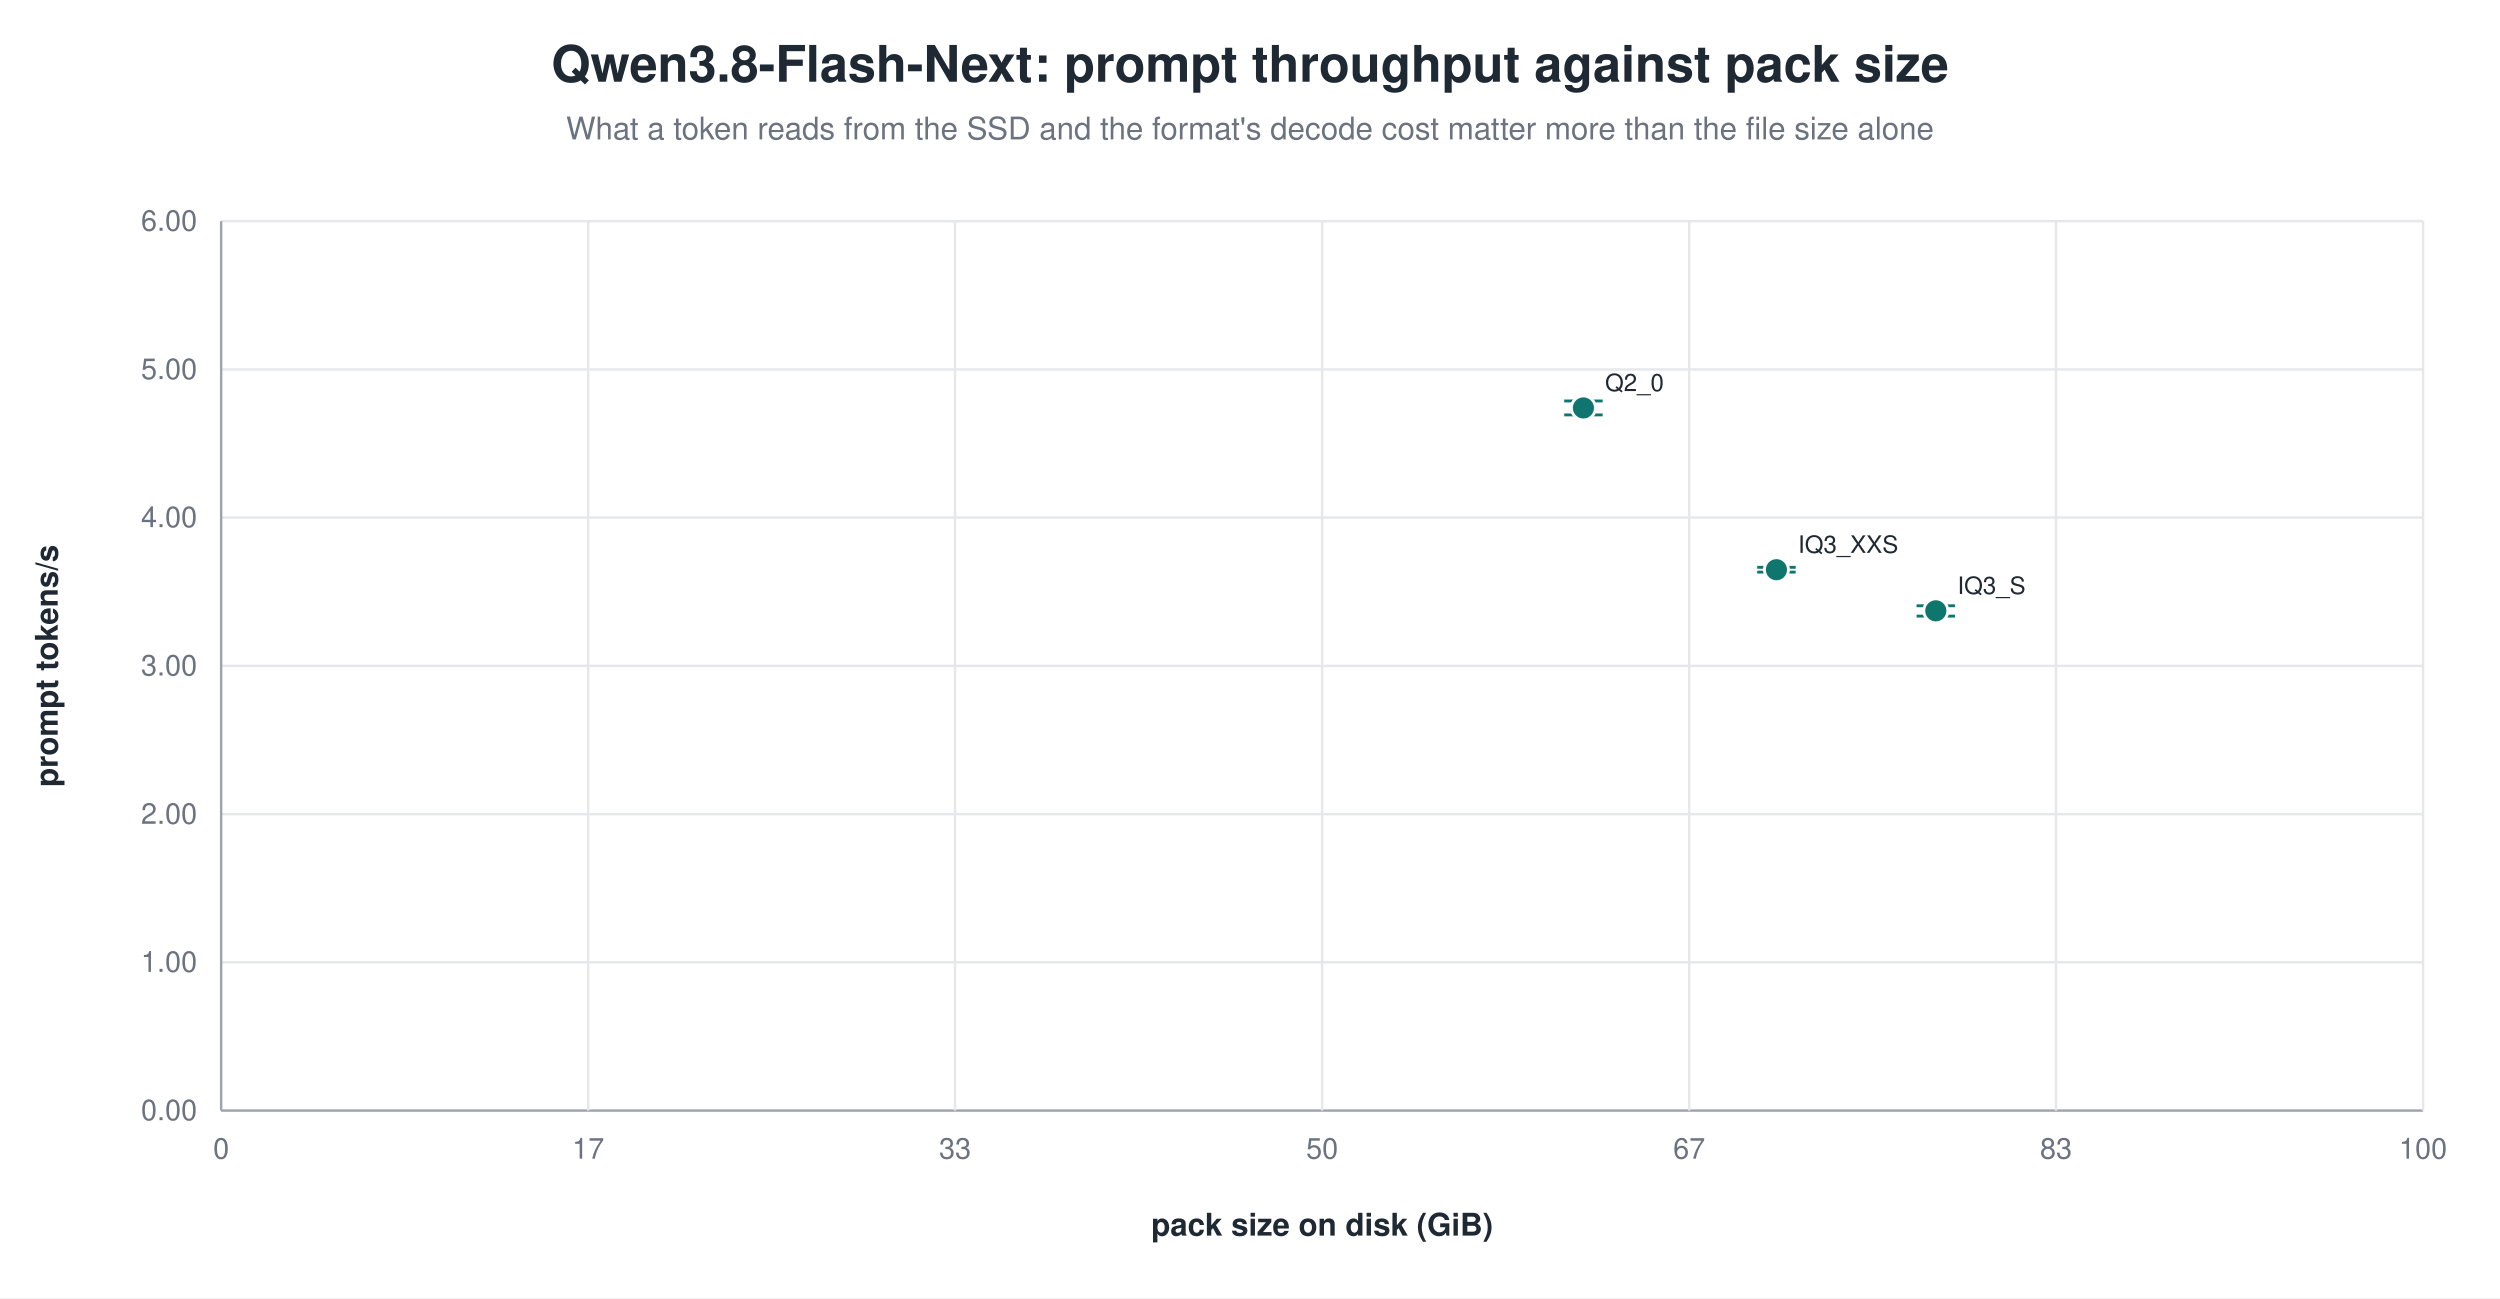
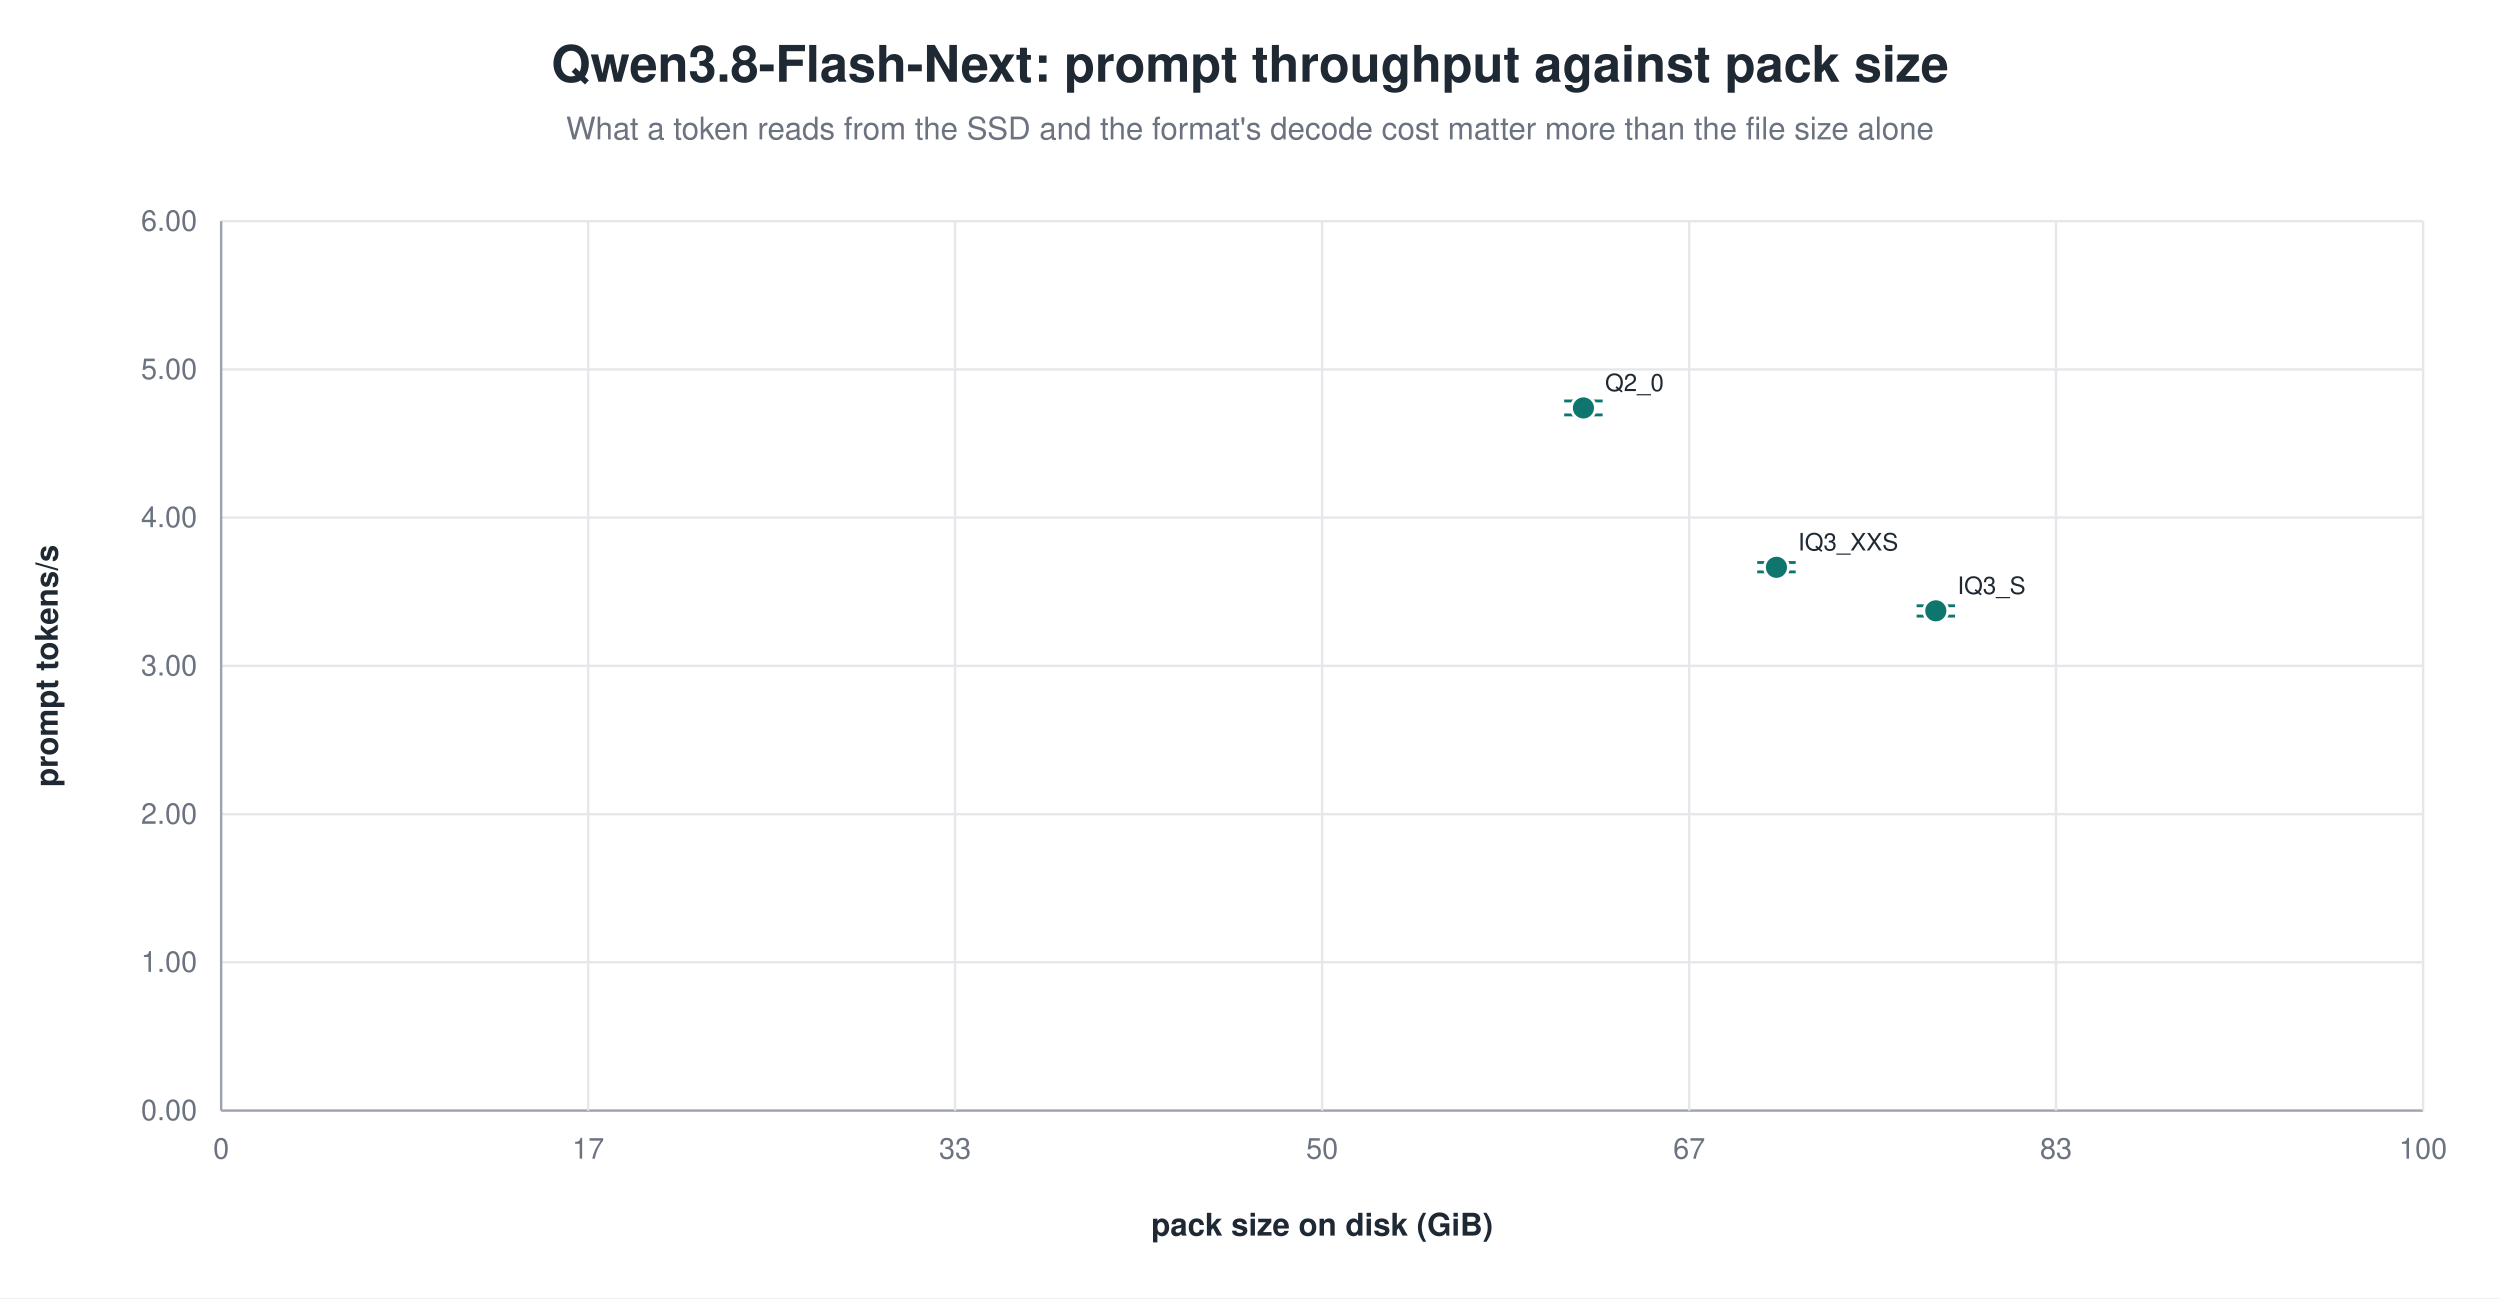
<svg xmlns="http://www.w3.org/2000/svg" width="1040" height="540" viewBox="0 0 1040 540" role="img" aria-label="Qwen3.8-Flash-Next: prompt throughput against pack size">
  <rect width="1040" height="540" fill="white" />
  <text x="520.0" y="34" text-anchor="middle" font-family="Helvetica, Arial, sans-serif" font-size="21" font-weight="600" fill="#1f2933">Qwen3.8-Flash-Next: prompt throughput against pack size</text>
  <text x="520.0" y="58" text-anchor="middle" font-family="Helvetica, Arial, sans-serif" font-size="13" fill="#6b7280">What a token reads from the SSD and the format's decode cost matter more than the file size alone</text>
  <line x1="92.0" y1="462.0" x2="1008.0" y2="462.0" stroke="#9ca3af" stroke-width="1.0" />
  <text x="82.0" y="466.0" text-anchor="end" font-family="Helvetica, Arial, sans-serif" font-size="12" fill="#6b7280" font-weight="400">0.00</text>
  <line x1="92.0" y1="400.3" x2="1008.0" y2="400.3" stroke="#e5e7eb" stroke-width="1.0" />
  <text x="82.0" y="404.3" text-anchor="end" font-family="Helvetica, Arial, sans-serif" font-size="12" fill="#6b7280" font-weight="400">1.00</text>
  <line x1="92.0" y1="338.7" x2="1008.0" y2="338.7" stroke="#e5e7eb" stroke-width="1.0" />
  <text x="82.0" y="342.7" text-anchor="end" font-family="Helvetica, Arial, sans-serif" font-size="12" fill="#6b7280" font-weight="400">2.00</text>
  <line x1="92.0" y1="277.0" x2="1008.0" y2="277.0" stroke="#e5e7eb" stroke-width="1.0" />
  <text x="82.0" y="281.0" text-anchor="end" font-family="Helvetica, Arial, sans-serif" font-size="12" fill="#6b7280" font-weight="400">3.00</text>
  <line x1="92.0" y1="215.3" x2="1008.0" y2="215.3" stroke="#e5e7eb" stroke-width="1.0" />
  <text x="82.0" y="219.3" text-anchor="end" font-family="Helvetica, Arial, sans-serif" font-size="12" fill="#6b7280" font-weight="400">4.00</text>
  <line x1="92.0" y1="153.7" x2="1008.0" y2="153.7" stroke="#e5e7eb" stroke-width="1.0" />
  <text x="82.0" y="157.7" text-anchor="end" font-family="Helvetica, Arial, sans-serif" font-size="12" fill="#6b7280" font-weight="400">5.00</text>
  <line x1="92.0" y1="92.0" x2="1008.0" y2="92.0" stroke="#e5e7eb" stroke-width="1.0" />
  <text x="82.0" y="96.0" text-anchor="end" font-family="Helvetica, Arial, sans-serif" font-size="12" fill="#6b7280" font-weight="400">6.00</text>
  <line x1="92.0" y1="92.0" x2="92.0" y2="462.0" stroke="#9ca3af" stroke-width="1.0" />
  <text x="92.0" y="482.0" text-anchor="middle" font-family="Helvetica, Arial, sans-serif" font-size="12" fill="#6b7280" font-weight="400">0</text>
  <line x1="244.7" y1="92.0" x2="244.7" y2="462.0" stroke="#e5e7eb" stroke-width="1.0" />
  <text x="244.7" y="482.0" text-anchor="middle" font-family="Helvetica, Arial, sans-serif" font-size="12" fill="#6b7280" font-weight="400">17</text>
  <line x1="397.3" y1="92.0" x2="397.3" y2="462.0" stroke="#e5e7eb" stroke-width="1.0" />
  <text x="397.3" y="482.0" text-anchor="middle" font-family="Helvetica, Arial, sans-serif" font-size="12" fill="#6b7280" font-weight="400">33</text>
  <line x1="550.0" y1="92.0" x2="550.0" y2="462.0" stroke="#e5e7eb" stroke-width="1.0" />
  <text x="550.0" y="482.0" text-anchor="middle" font-family="Helvetica, Arial, sans-serif" font-size="12" fill="#6b7280" font-weight="400">50</text>
  <line x1="702.7" y1="92.0" x2="702.7" y2="462.0" stroke="#e5e7eb" stroke-width="1.0" />
  <text x="702.7" y="482.0" text-anchor="middle" font-family="Helvetica, Arial, sans-serif" font-size="12" fill="#6b7280" font-weight="400">67</text>
  <line x1="855.3" y1="92.0" x2="855.3" y2="462.0" stroke="#e5e7eb" stroke-width="1.0" />
  <text x="855.3" y="482.0" text-anchor="middle" font-family="Helvetica, Arial, sans-serif" font-size="12" fill="#6b7280" font-weight="400">83</text>
  <line x1="1008.0" y1="92.0" x2="1008.0" y2="462.0" stroke="#e5e7eb" stroke-width="1.0" />
  <text x="1008.0" y="482.0" text-anchor="middle" font-family="Helvetica, Arial, sans-serif" font-size="12" fill="#6b7280" font-weight="400">100</text>
  <text x="24.0" y="277.0" text-anchor="middle" font-family="Helvetica, Arial, sans-serif" font-size="13" fill="#1f2933" font-weight="600" transform="rotate(-90.0 24.0 277.0)">prompt tokens/s</text>
  <text x="550.0" y="514.0" text-anchor="middle" font-family="Helvetica, Arial, sans-serif" font-size="13" fill="#1f2933" font-weight="600">pack size on disk (GiB)</text>
  <line x1="658.7" y1="166.8" x2="658.7" y2="172.6" stroke="#0f766e" stroke-width="1.2" />
  <line x1="650.7" y1="166.8" x2="666.7" y2="166.8" stroke="#0f766e" stroke-width="1.2" />
  <line x1="650.7" y1="172.6" x2="666.7" y2="172.6" stroke="#0f766e" stroke-width="1.2" />
  <circle cx="658.7" cy="169.7" r="5.0" fill="#0f766e" stroke="white" stroke-width="1.2" opacity="1.00" />
  <text x="667.7" y="162.7" text-anchor="start" font-family="Helvetica, Arial, sans-serif" font-size="10" fill="#1f2933" font-weight="500">Q2_0</text>
-   <line x1="739.0" y1="236.0" x2="739.0" y2="238.0" stroke="#0f766e" stroke-width="1.2" />
-   <line x1="731.0" y1="236.0" x2="747.0" y2="236.0" stroke="#0f766e" stroke-width="1.2" />
-   <line x1="731.0" y1="238.0" x2="747.0" y2="238.0" stroke="#0f766e" stroke-width="1.2" />
-   <circle cx="739.0" cy="237.0" r="5.0" fill="#0f766e" stroke="white" stroke-width="1.2" opacity="1.00" />
-   <text x="748.0" y="230.0" text-anchor="start" font-family="Helvetica, Arial, sans-serif" font-size="10" fill="#1f2933" font-weight="500">IQ3_XXS</text>
+   <line x1="739.0" y1="234.0" x2="739.0" y2="237.9" stroke="#0f766e" stroke-width="1.2" />
+   <line x1="731.0" y1="234.0" x2="747.0" y2="234.0" stroke="#0f766e" stroke-width="1.2" />
+   <line x1="731.0" y1="237.9" x2="747.0" y2="237.9" stroke="#0f766e" stroke-width="1.2" />
+   <circle cx="739.0" cy="236.0" r="5.0" fill="#0f766e" stroke="white" stroke-width="1.2" opacity="1.00" />
+   <text x="748.0" y="229.0" text-anchor="start" font-family="Helvetica, Arial, sans-serif" font-size="10" fill="#1f2933" font-weight="500">IQ3_XXS</text>
  <line x1="805.3" y1="252.0" x2="805.3" y2="256.3" stroke="#0f766e" stroke-width="1.2" />
  <line x1="797.3" y1="252.0" x2="813.3" y2="252.0" stroke="#0f766e" stroke-width="1.2" />
  <line x1="797.3" y1="256.3" x2="813.3" y2="256.3" stroke="#0f766e" stroke-width="1.2" />
  <circle cx="805.3" cy="254.1" r="5.0" fill="#0f766e" stroke="white" stroke-width="1.2" opacity="1.00" />
  <text x="814.3" y="247.1" text-anchor="start" font-family="Helvetica, Arial, sans-serif" font-size="10" fill="#1f2933" font-weight="500">IQ3_S</text>
</svg>
